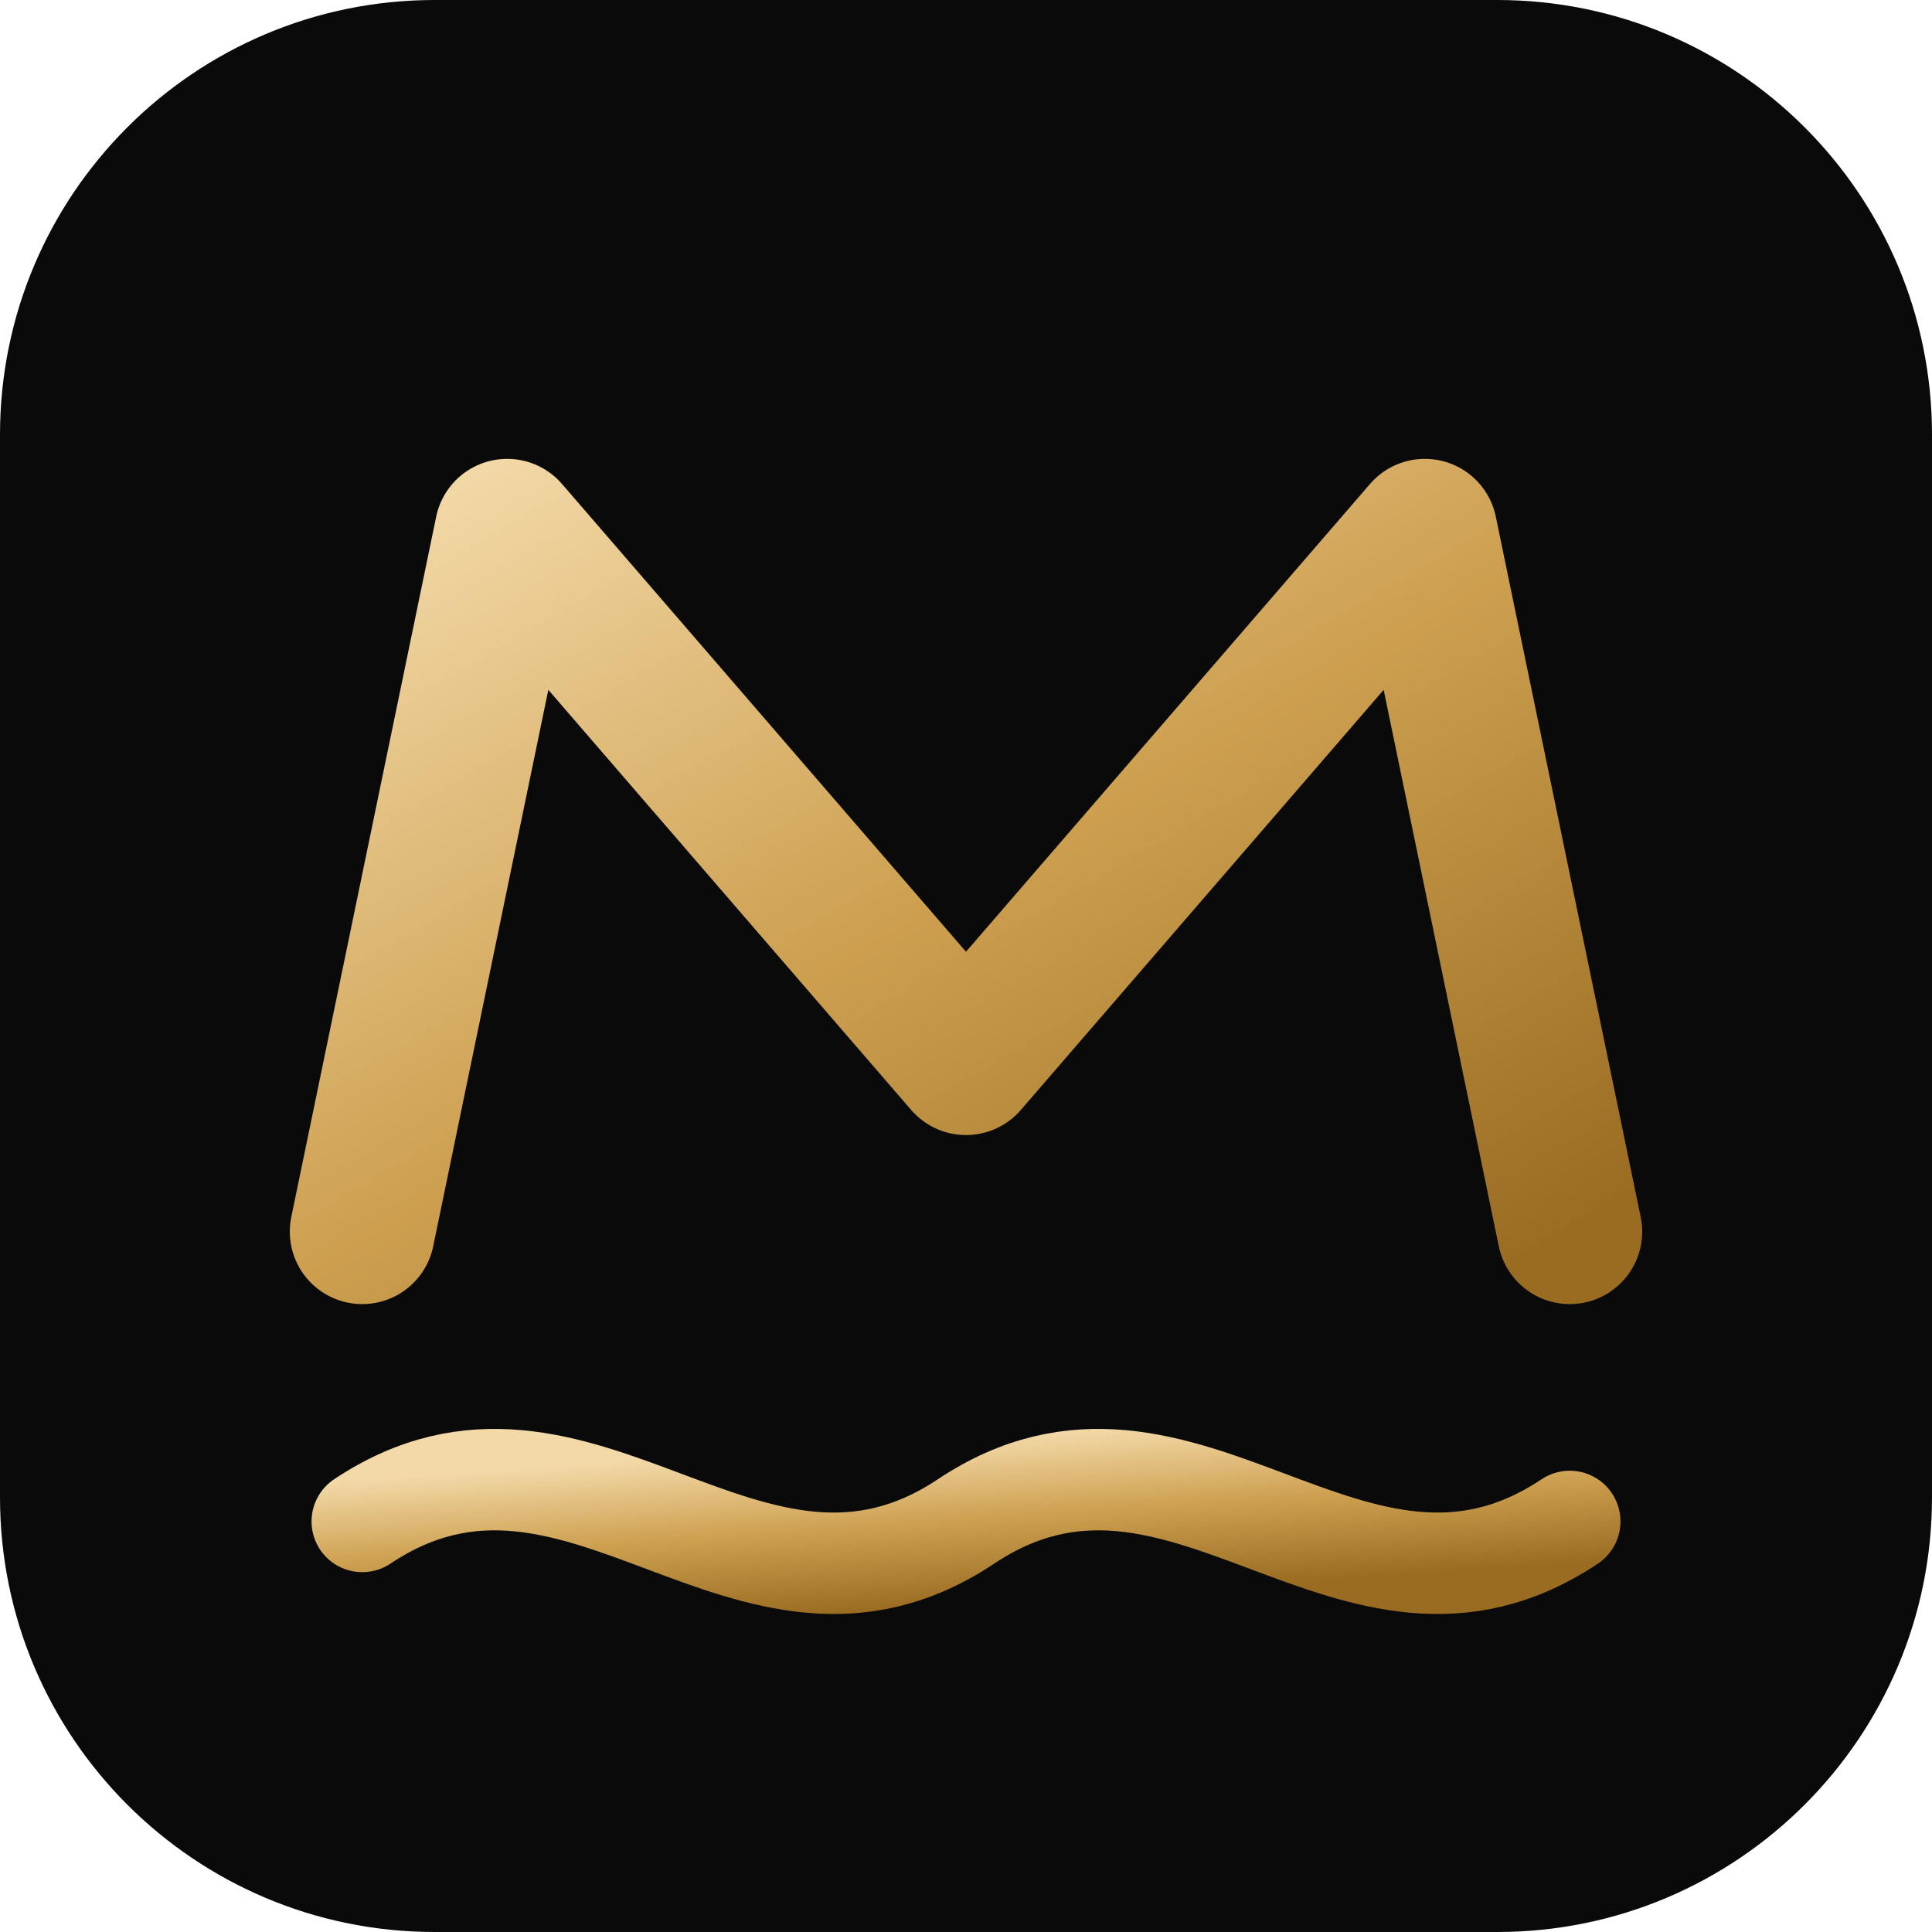
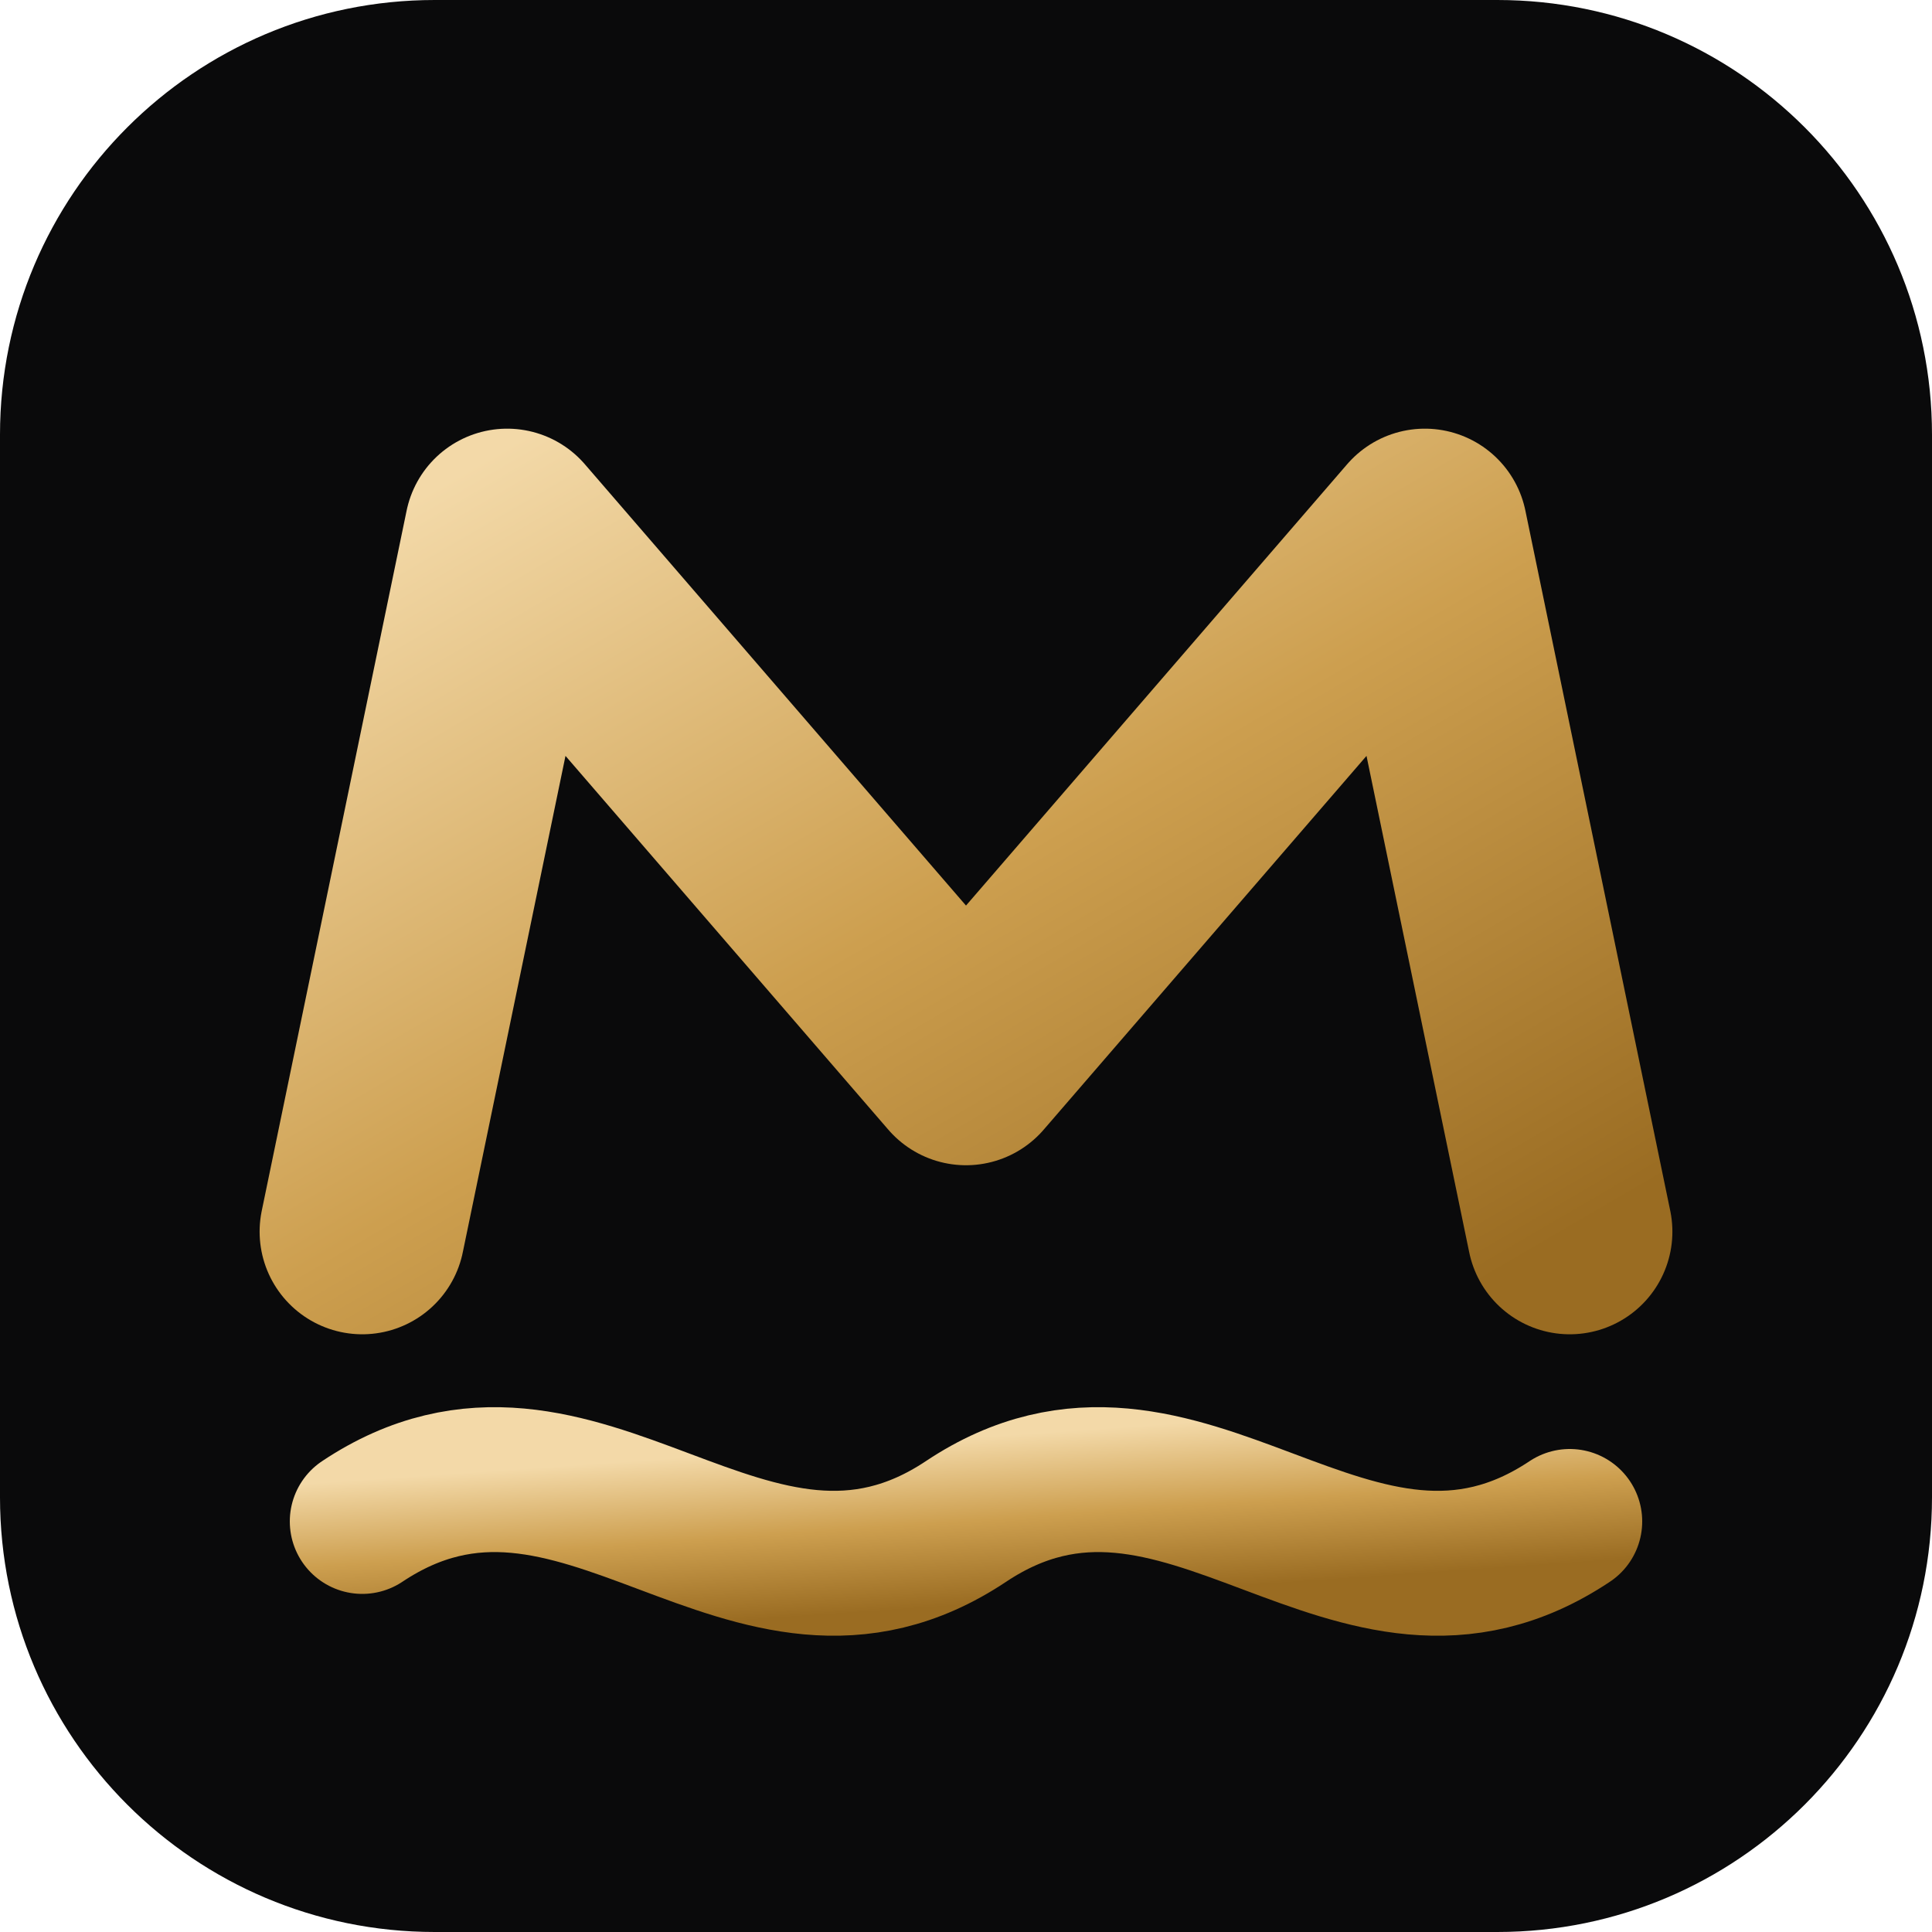
<svg xmlns="http://www.w3.org/2000/svg" viewBox="0 0 80 80">
  <defs>
    <linearGradient id="g" x1="0" y1="0" x2="1" y2="1">
      <stop offset="0" stop-color="#f3d9a8" />
      <stop offset=".5" stop-color="#cd9f4f" />
      <stop offset="1" stop-color="#9a6c22" />
    </linearGradient>
  </defs>
  <rect width="80" height="80" rx="18" fill="#0a0a0b" />
-   <path d="M15 51 L21 22 L40 44 L59 22 L65 51" fill="none" stroke="url(#g)" stroke-width="6" stroke-linecap="round" stroke-linejoin="round" />
-   <path d="M15 63 C 24 57 31 69 40 63 C 49 57 56 69 65 63" fill="none" stroke="url(#g)" stroke-width="4.2" stroke-linecap="round" />
+   <path d="M15 51 L21 22 L40 44 L59 22 L65 51" fill="none" stroke="url(#g)" stroke-width="8.5" stroke-linecap="round" stroke-linejoin="round" />
+   <path d="M15 63 C 24 57 31 69 40 63 C 49 57 56 69 65 63" fill="none" stroke="url(#g)" stroke-width="6" stroke-linecap="round" />
</svg>
